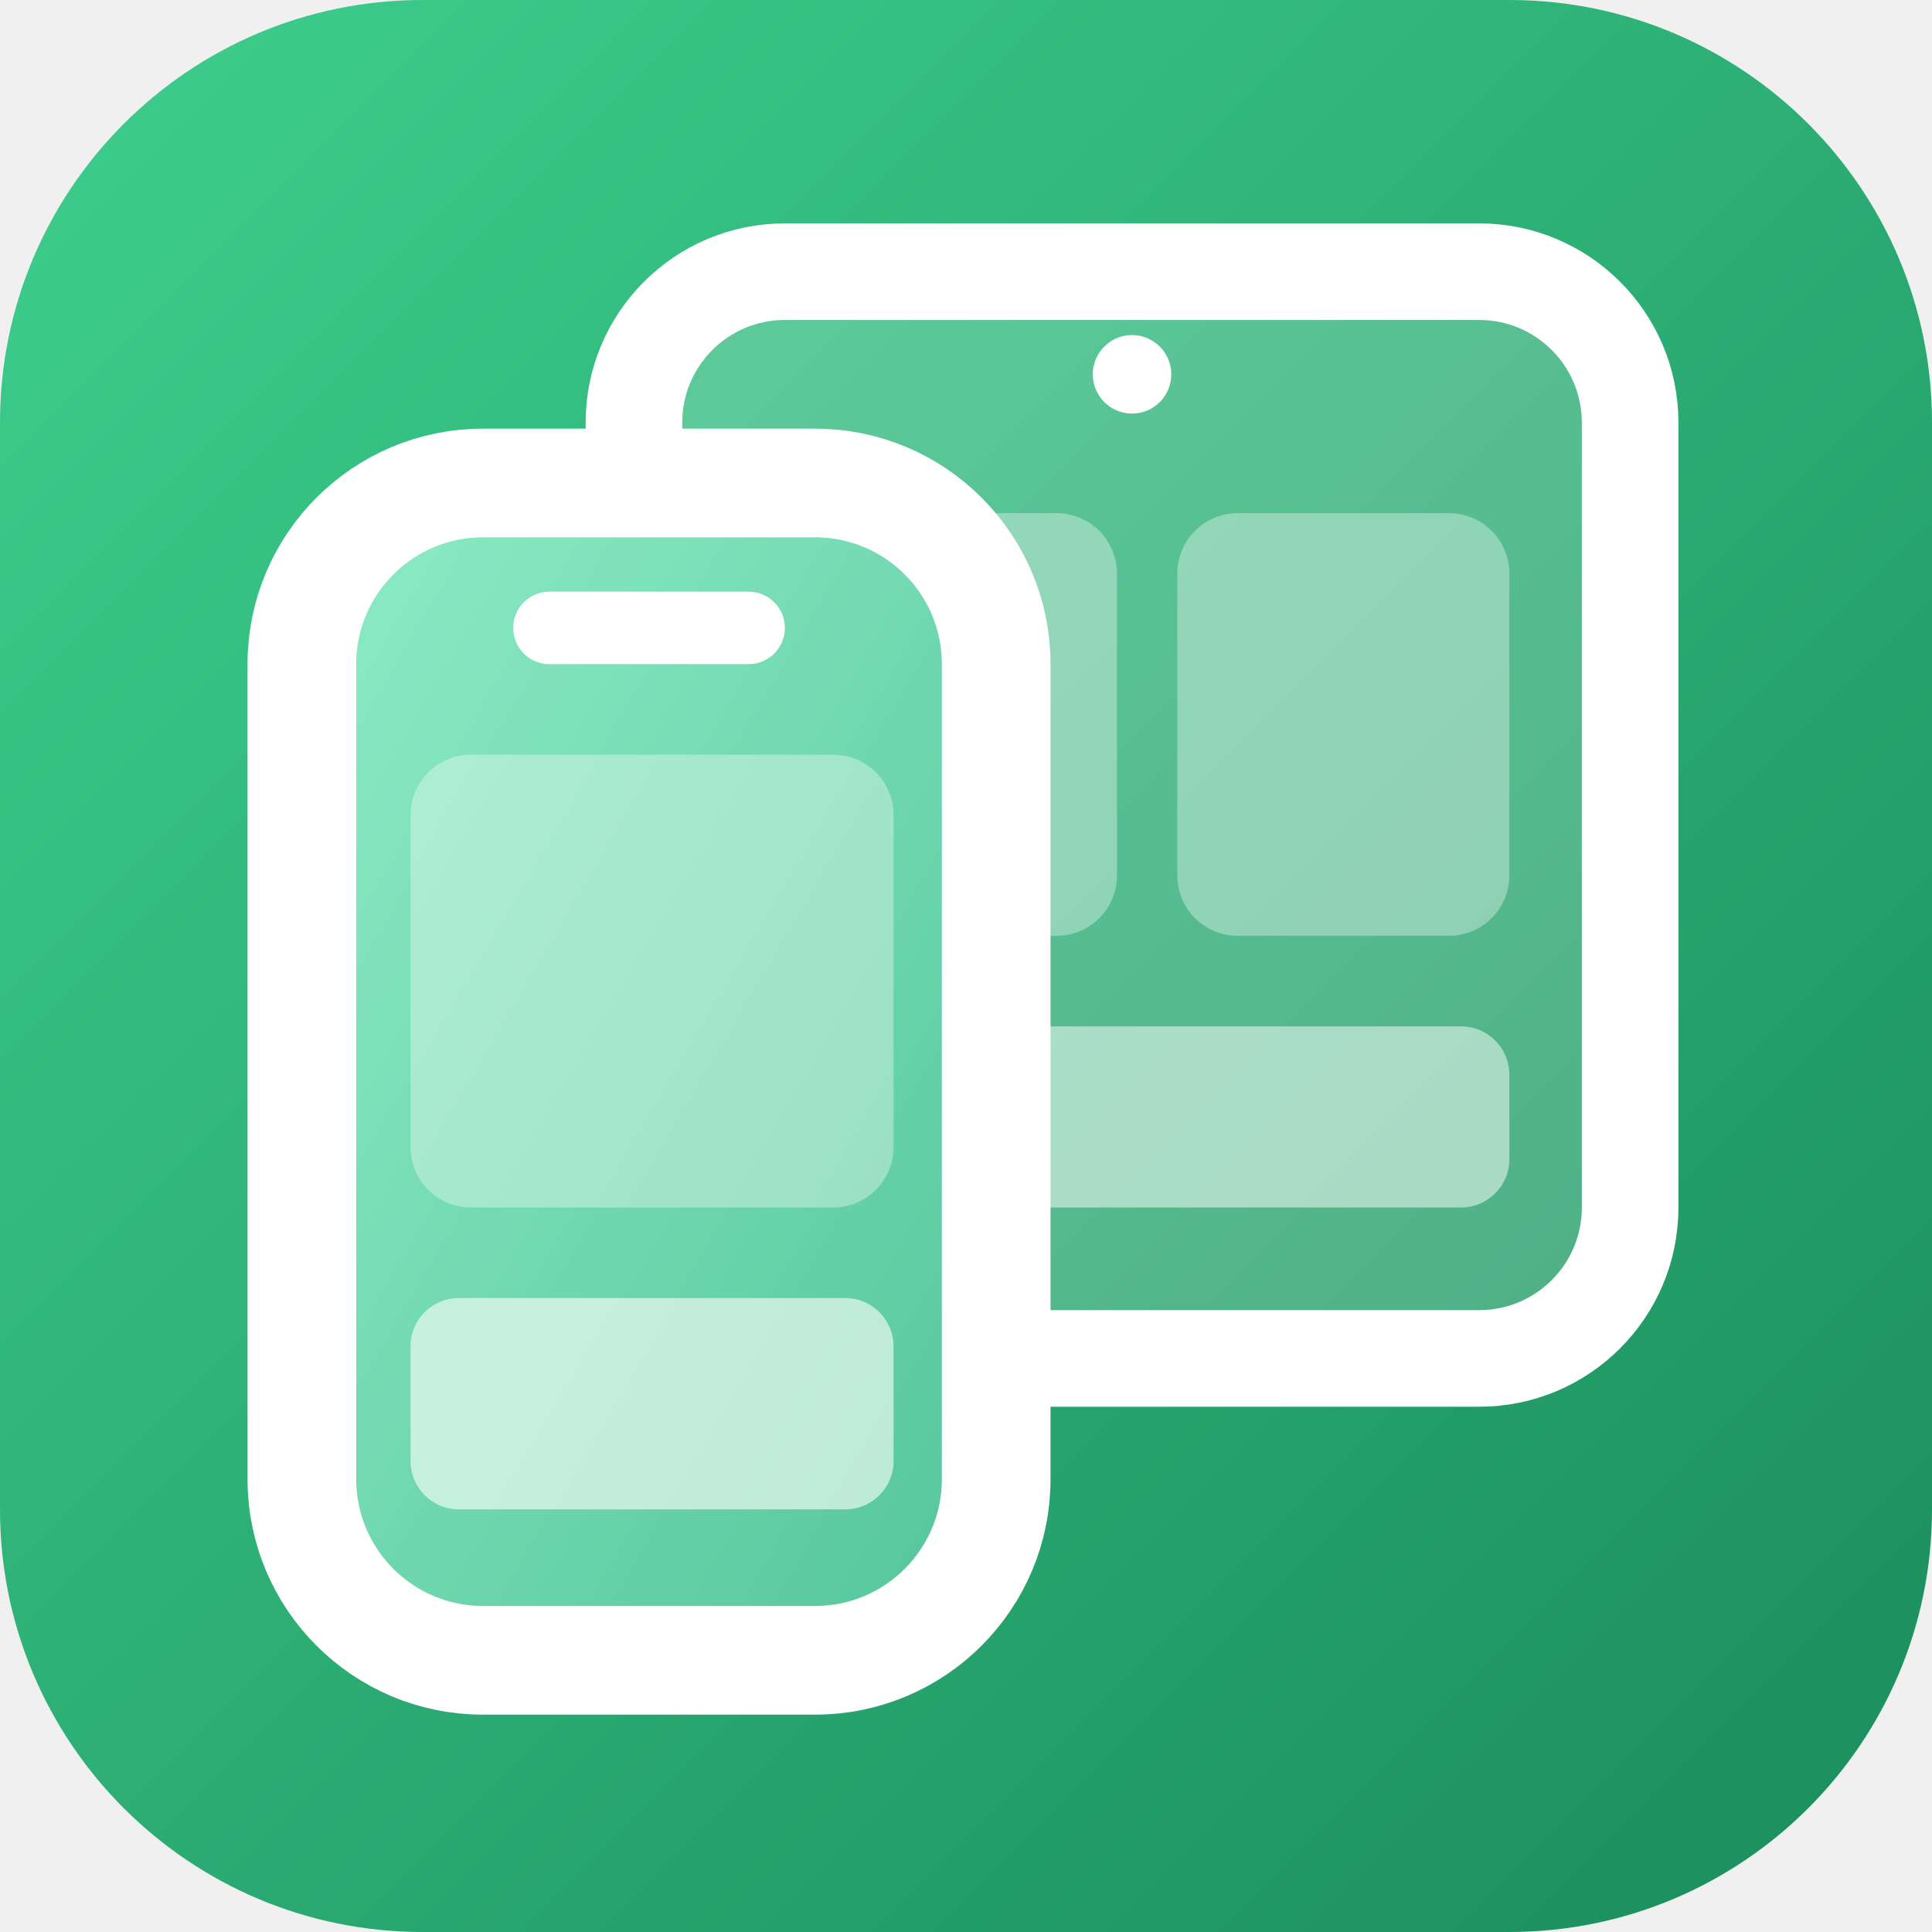
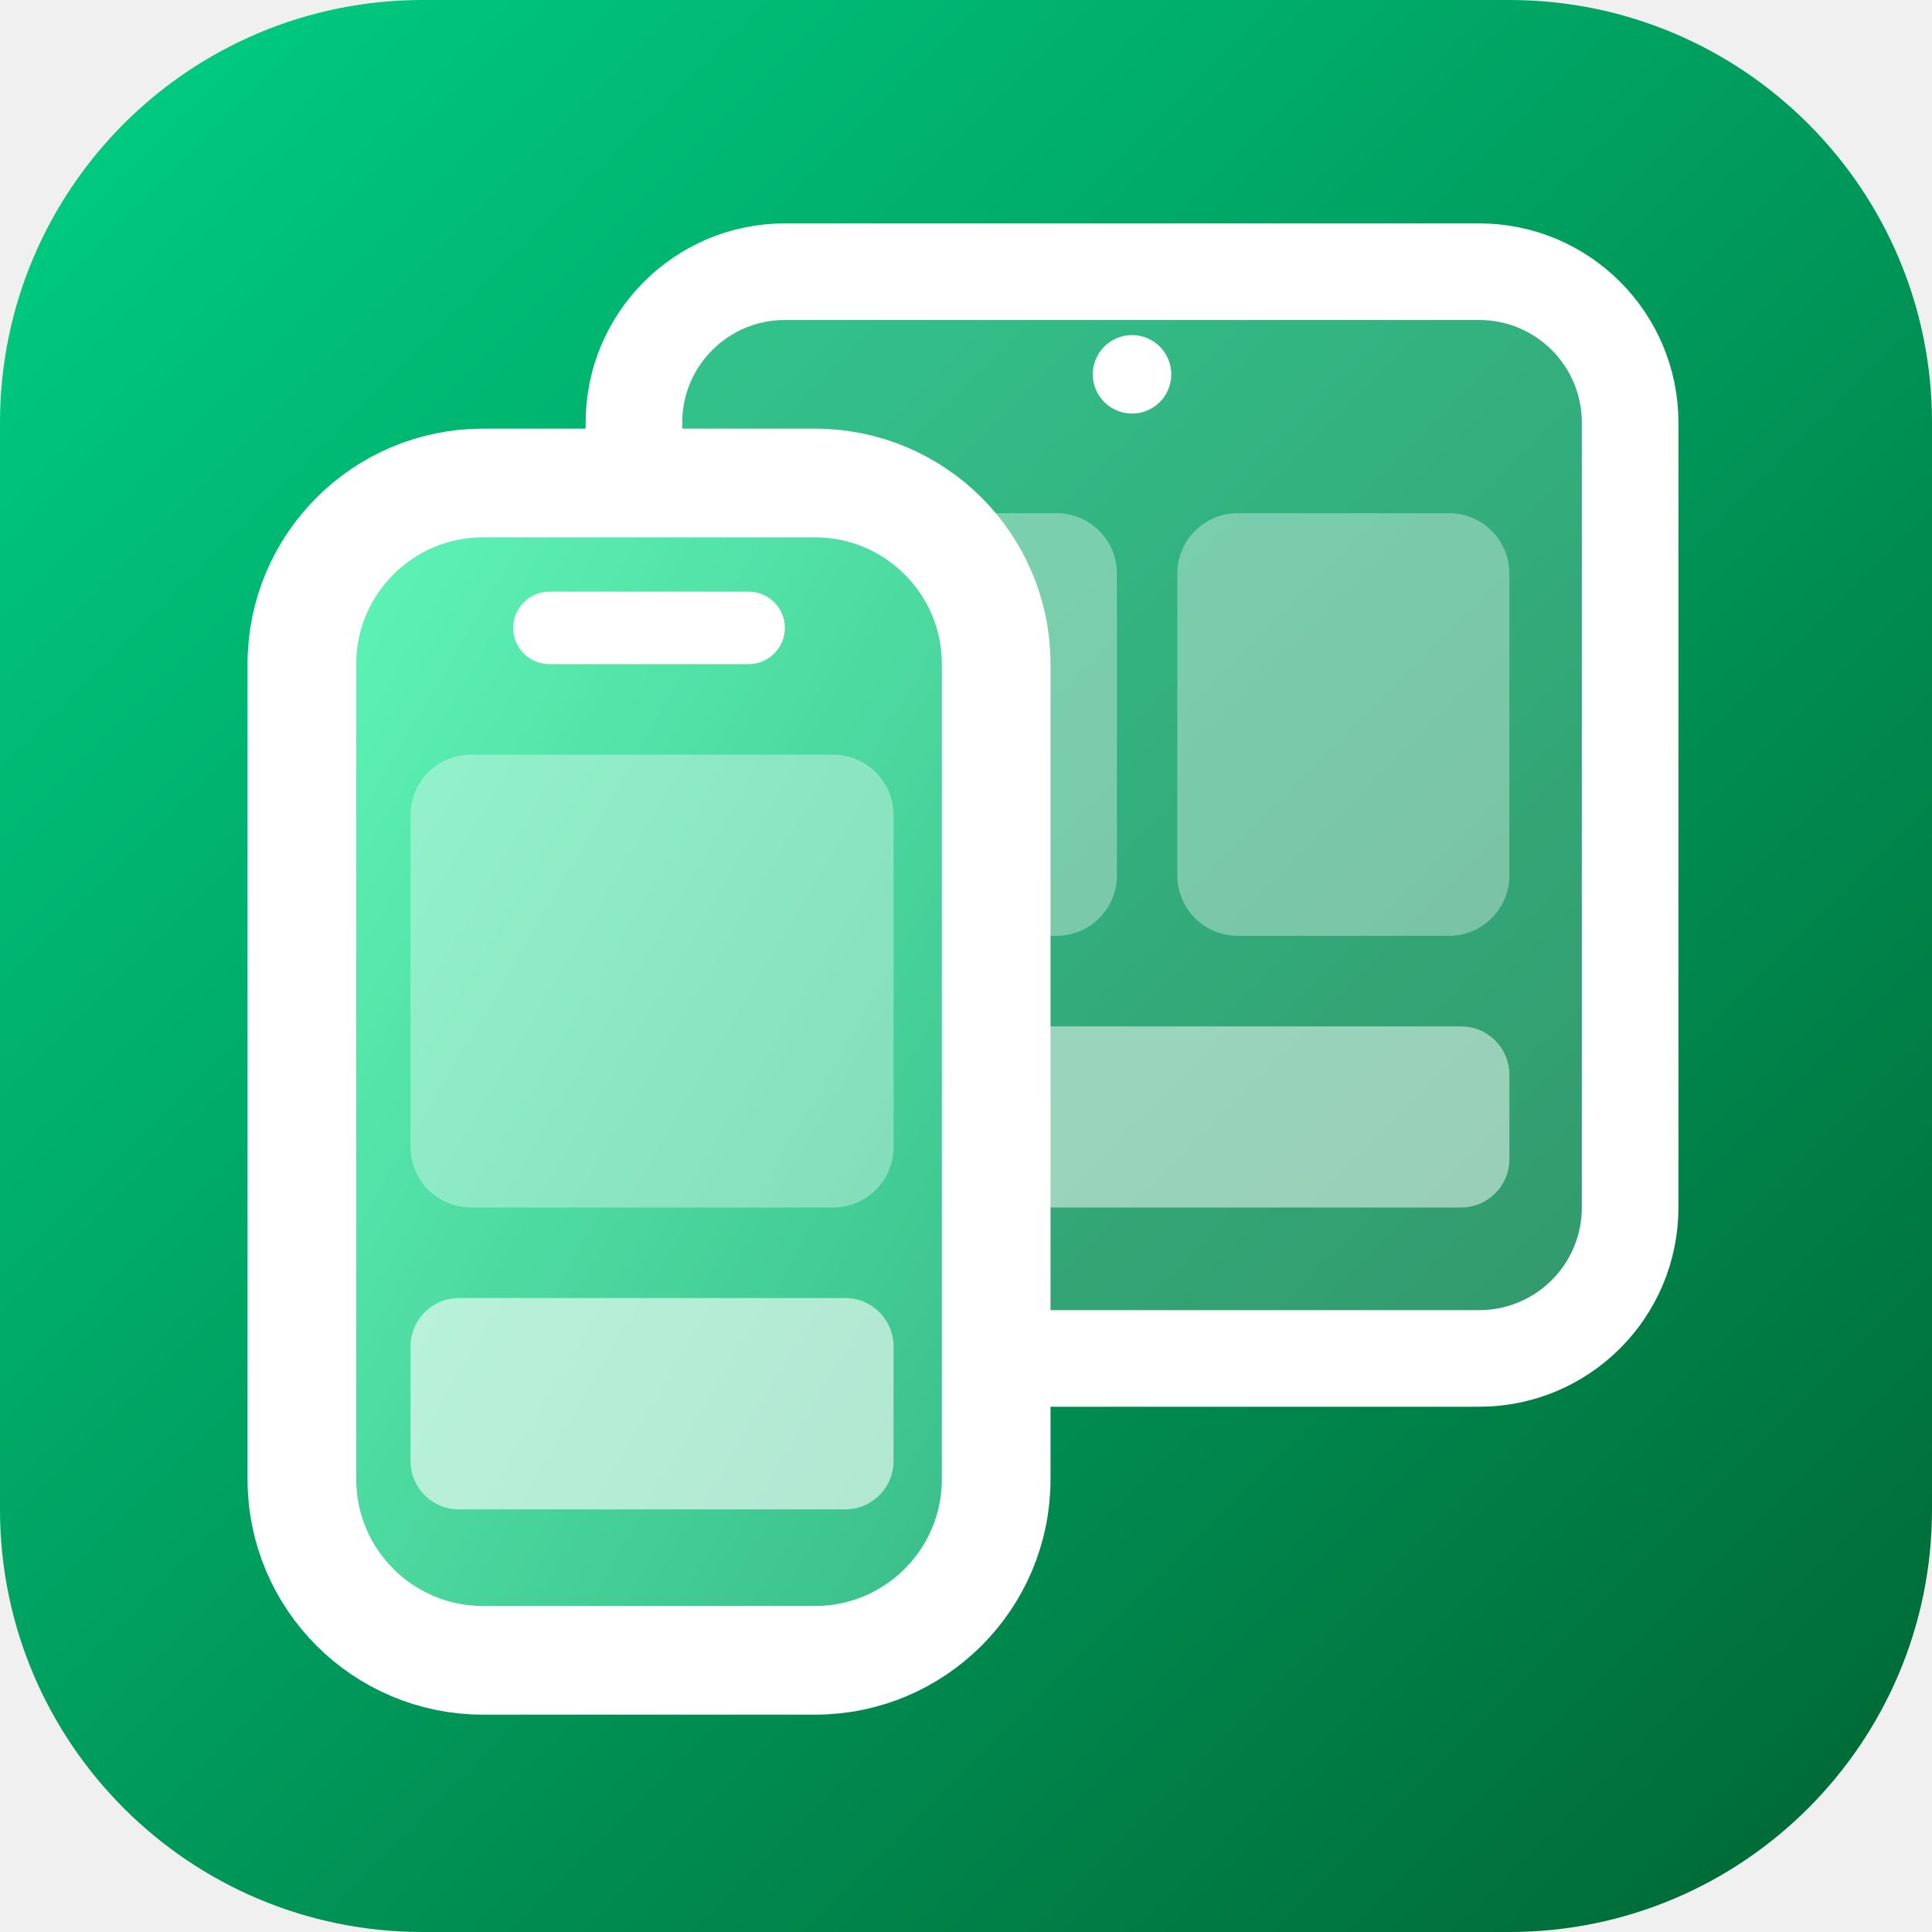
<svg xmlns="http://www.w3.org/2000/svg" viewBox="0 0 32 32" width="32" height="32">
  <defs>
    <linearGradient id="c6-bg" x1="0%" y1="0%" x2="100%" y2="100%">
-       <stop offset="0%" stop-color="#3ecf8e" />
-       <stop offset="100%" stop-color="#1a8c5b" />
+       <stop offset="0%" stop-color="#00D085" />
+       <stop offset="100%" stop-color="#006533" />
    </linearGradient>
    <linearGradient id="c6-front" x1="0%" y1="0%" x2="100%" y2="100%">
-       <stop offset="0%" stop-color="#6ee7b7" />
-       <stop offset="100%" stop-color="#24b47e" />
+       <stop offset="0%" stop-color="#34f5a6" />
+       <stop offset="100%" stop-color="#00A865" />
    </linearGradient>
  </defs>
  <rect width="32" height="32" rx="7" fill="url(#c6-bg)" />
  <rect x="10.5" y="4.5" width="16.5" height="18" rx="2.5" fill="rgba(255,255,255,0.2)" stroke="#ffffff" stroke-width="1.6" />
  <circle cx="18.75" cy="6.2" r="0.65" fill="#ffffff" />
  <rect x="12.5" y="8.5" width="6" height="7" rx="1" fill="#ffffff" opacity="0.35" />
  <rect x="19.5" y="8.5" width="5.5" height="7" rx="1" fill="#ffffff" opacity="0.35" />
  <rect x="12.5" y="17" width="12.5" height="3" rx="0.8" fill="#ffffff" opacity="0.5" />
  <rect x="5" y="8" width="11.5" height="19.5" rx="3" fill="url(#c6-front)" />
  <rect x="5" y="8" width="11.5" height="19.5" rx="3" fill="rgba(255,255,255,0.22)" stroke="#ffffff" stroke-width="1.8" />
  <rect x="8.5" y="9.8" width="4.5" height="1.2" rx="0.6" fill="#ffffff" />
  <rect x="6.8" y="12.5" width="8" height="7.5" rx="1" fill="#ffffff" opacity="0.35" />
  <rect x="6.8" y="21.5" width="8" height="3.5" rx="0.8" fill="#ffffff" opacity="0.6" />
</svg>
